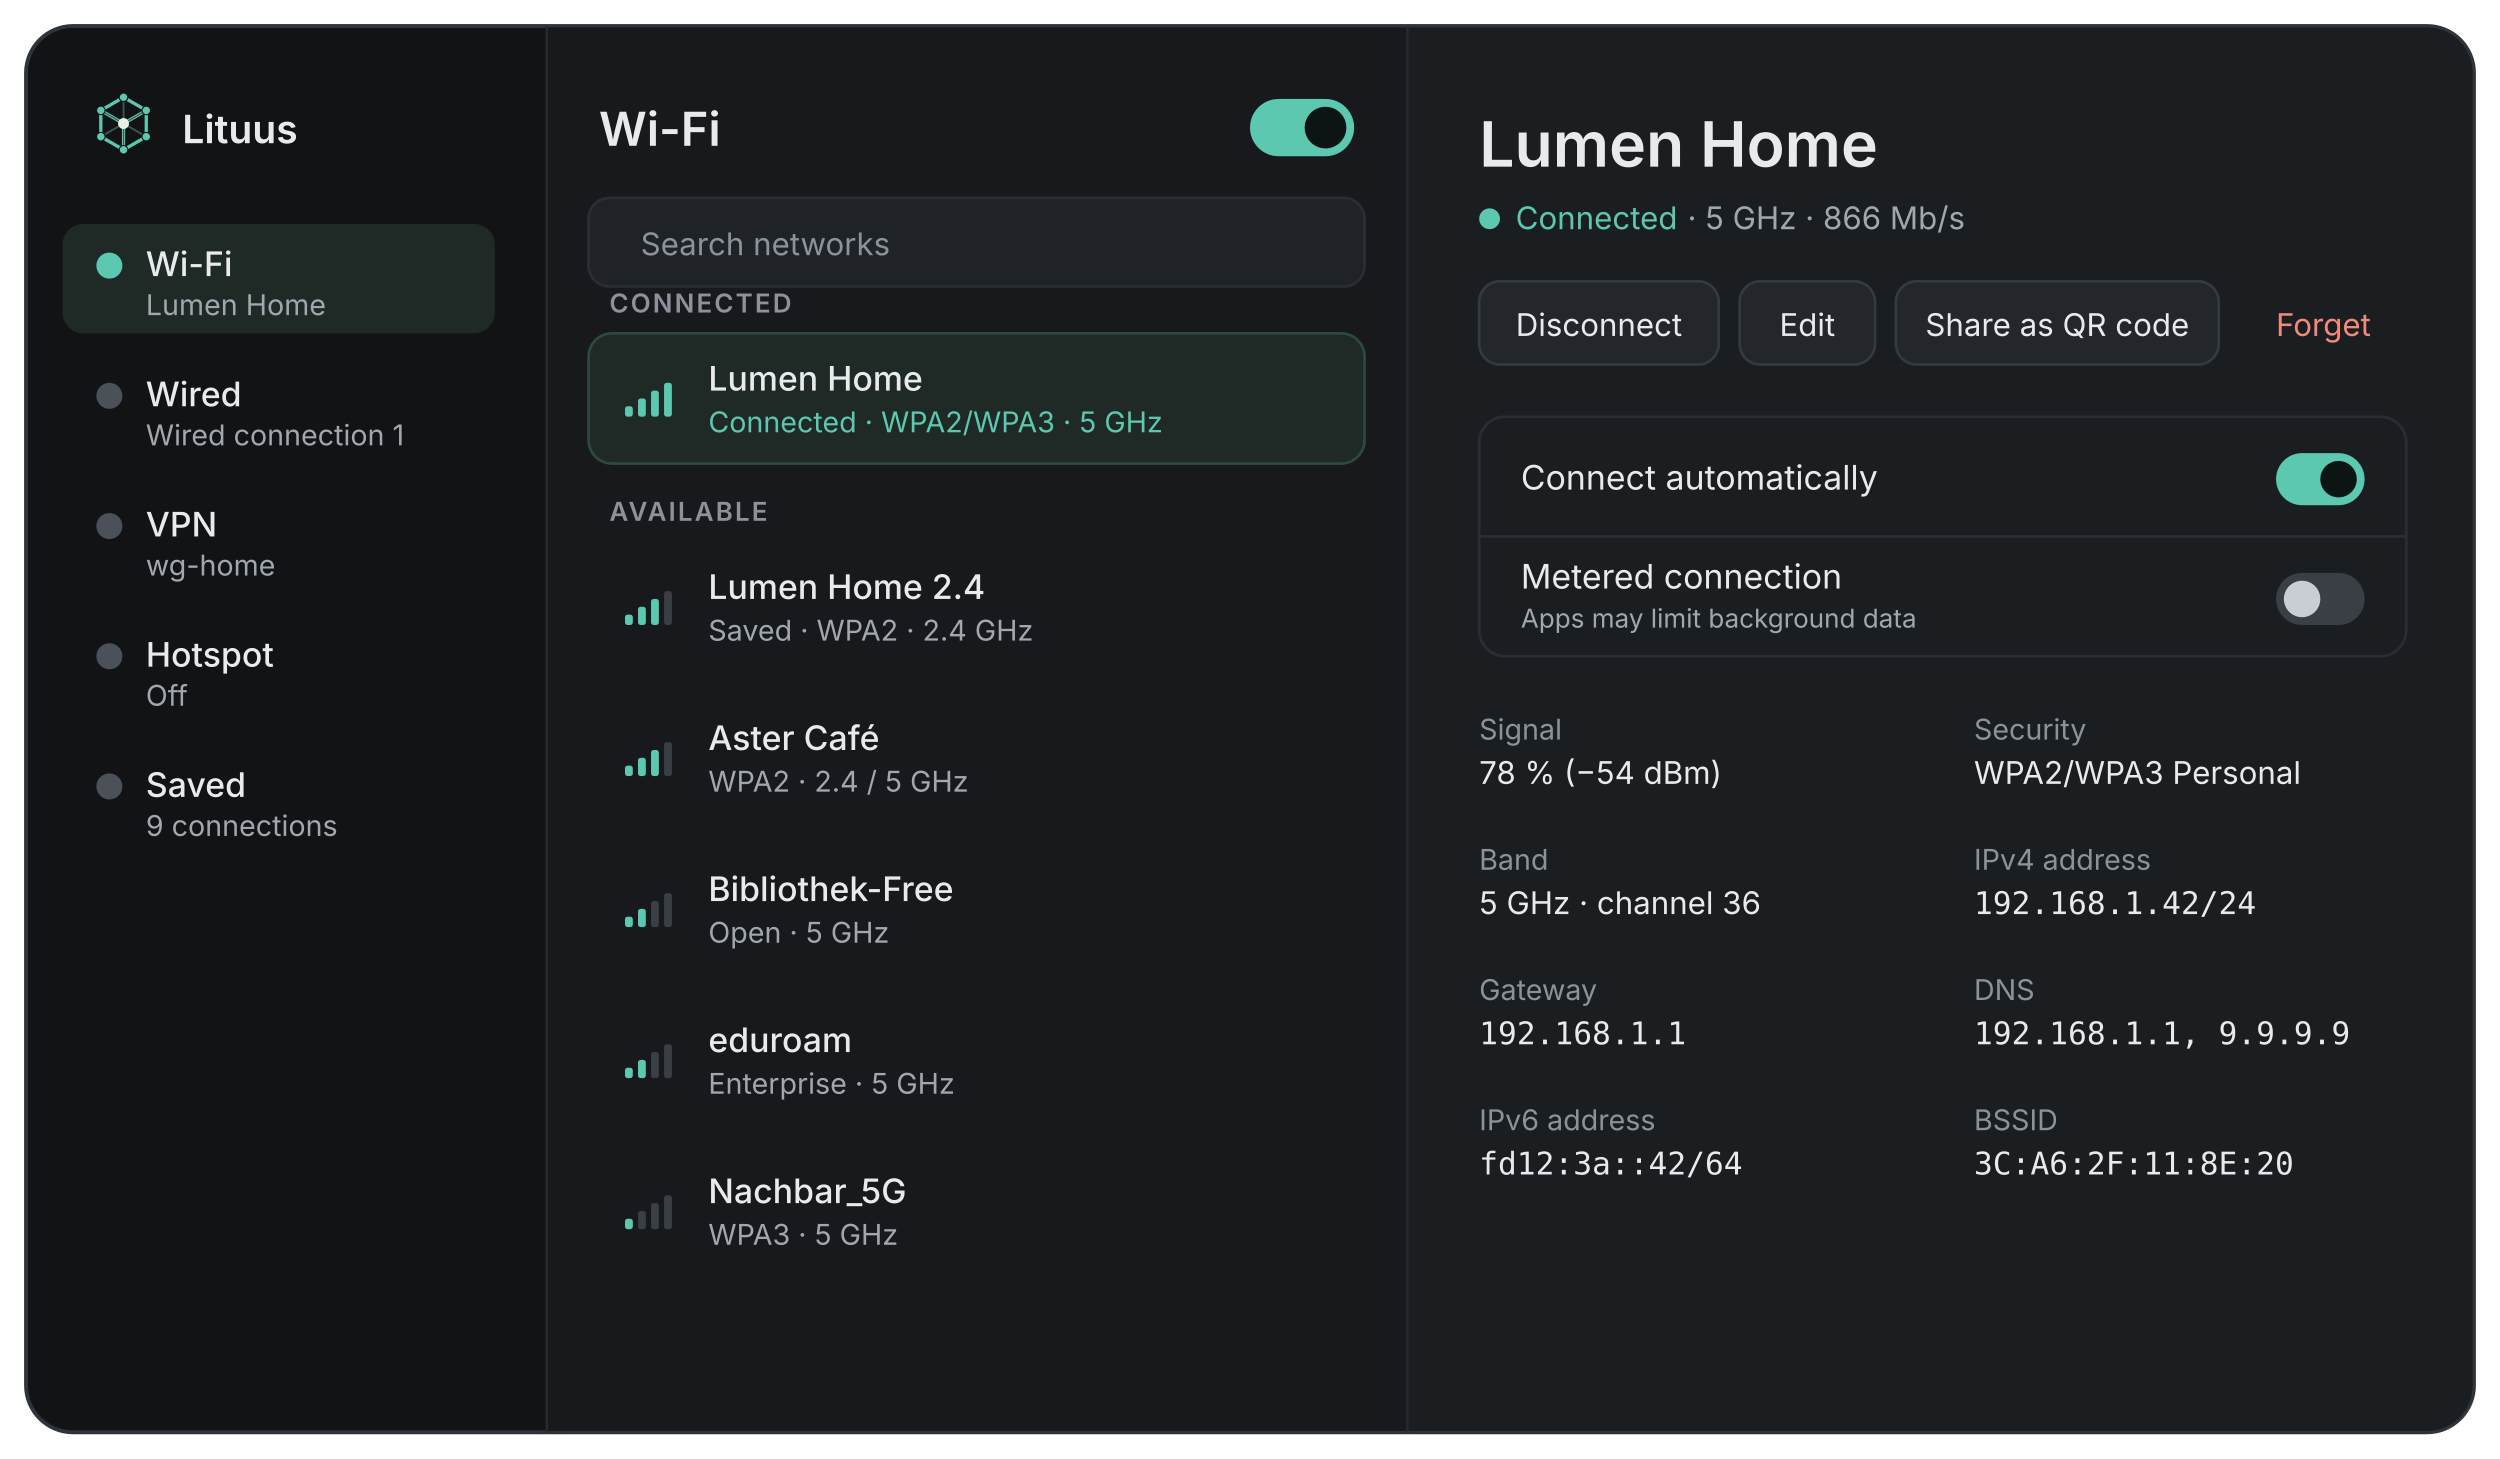
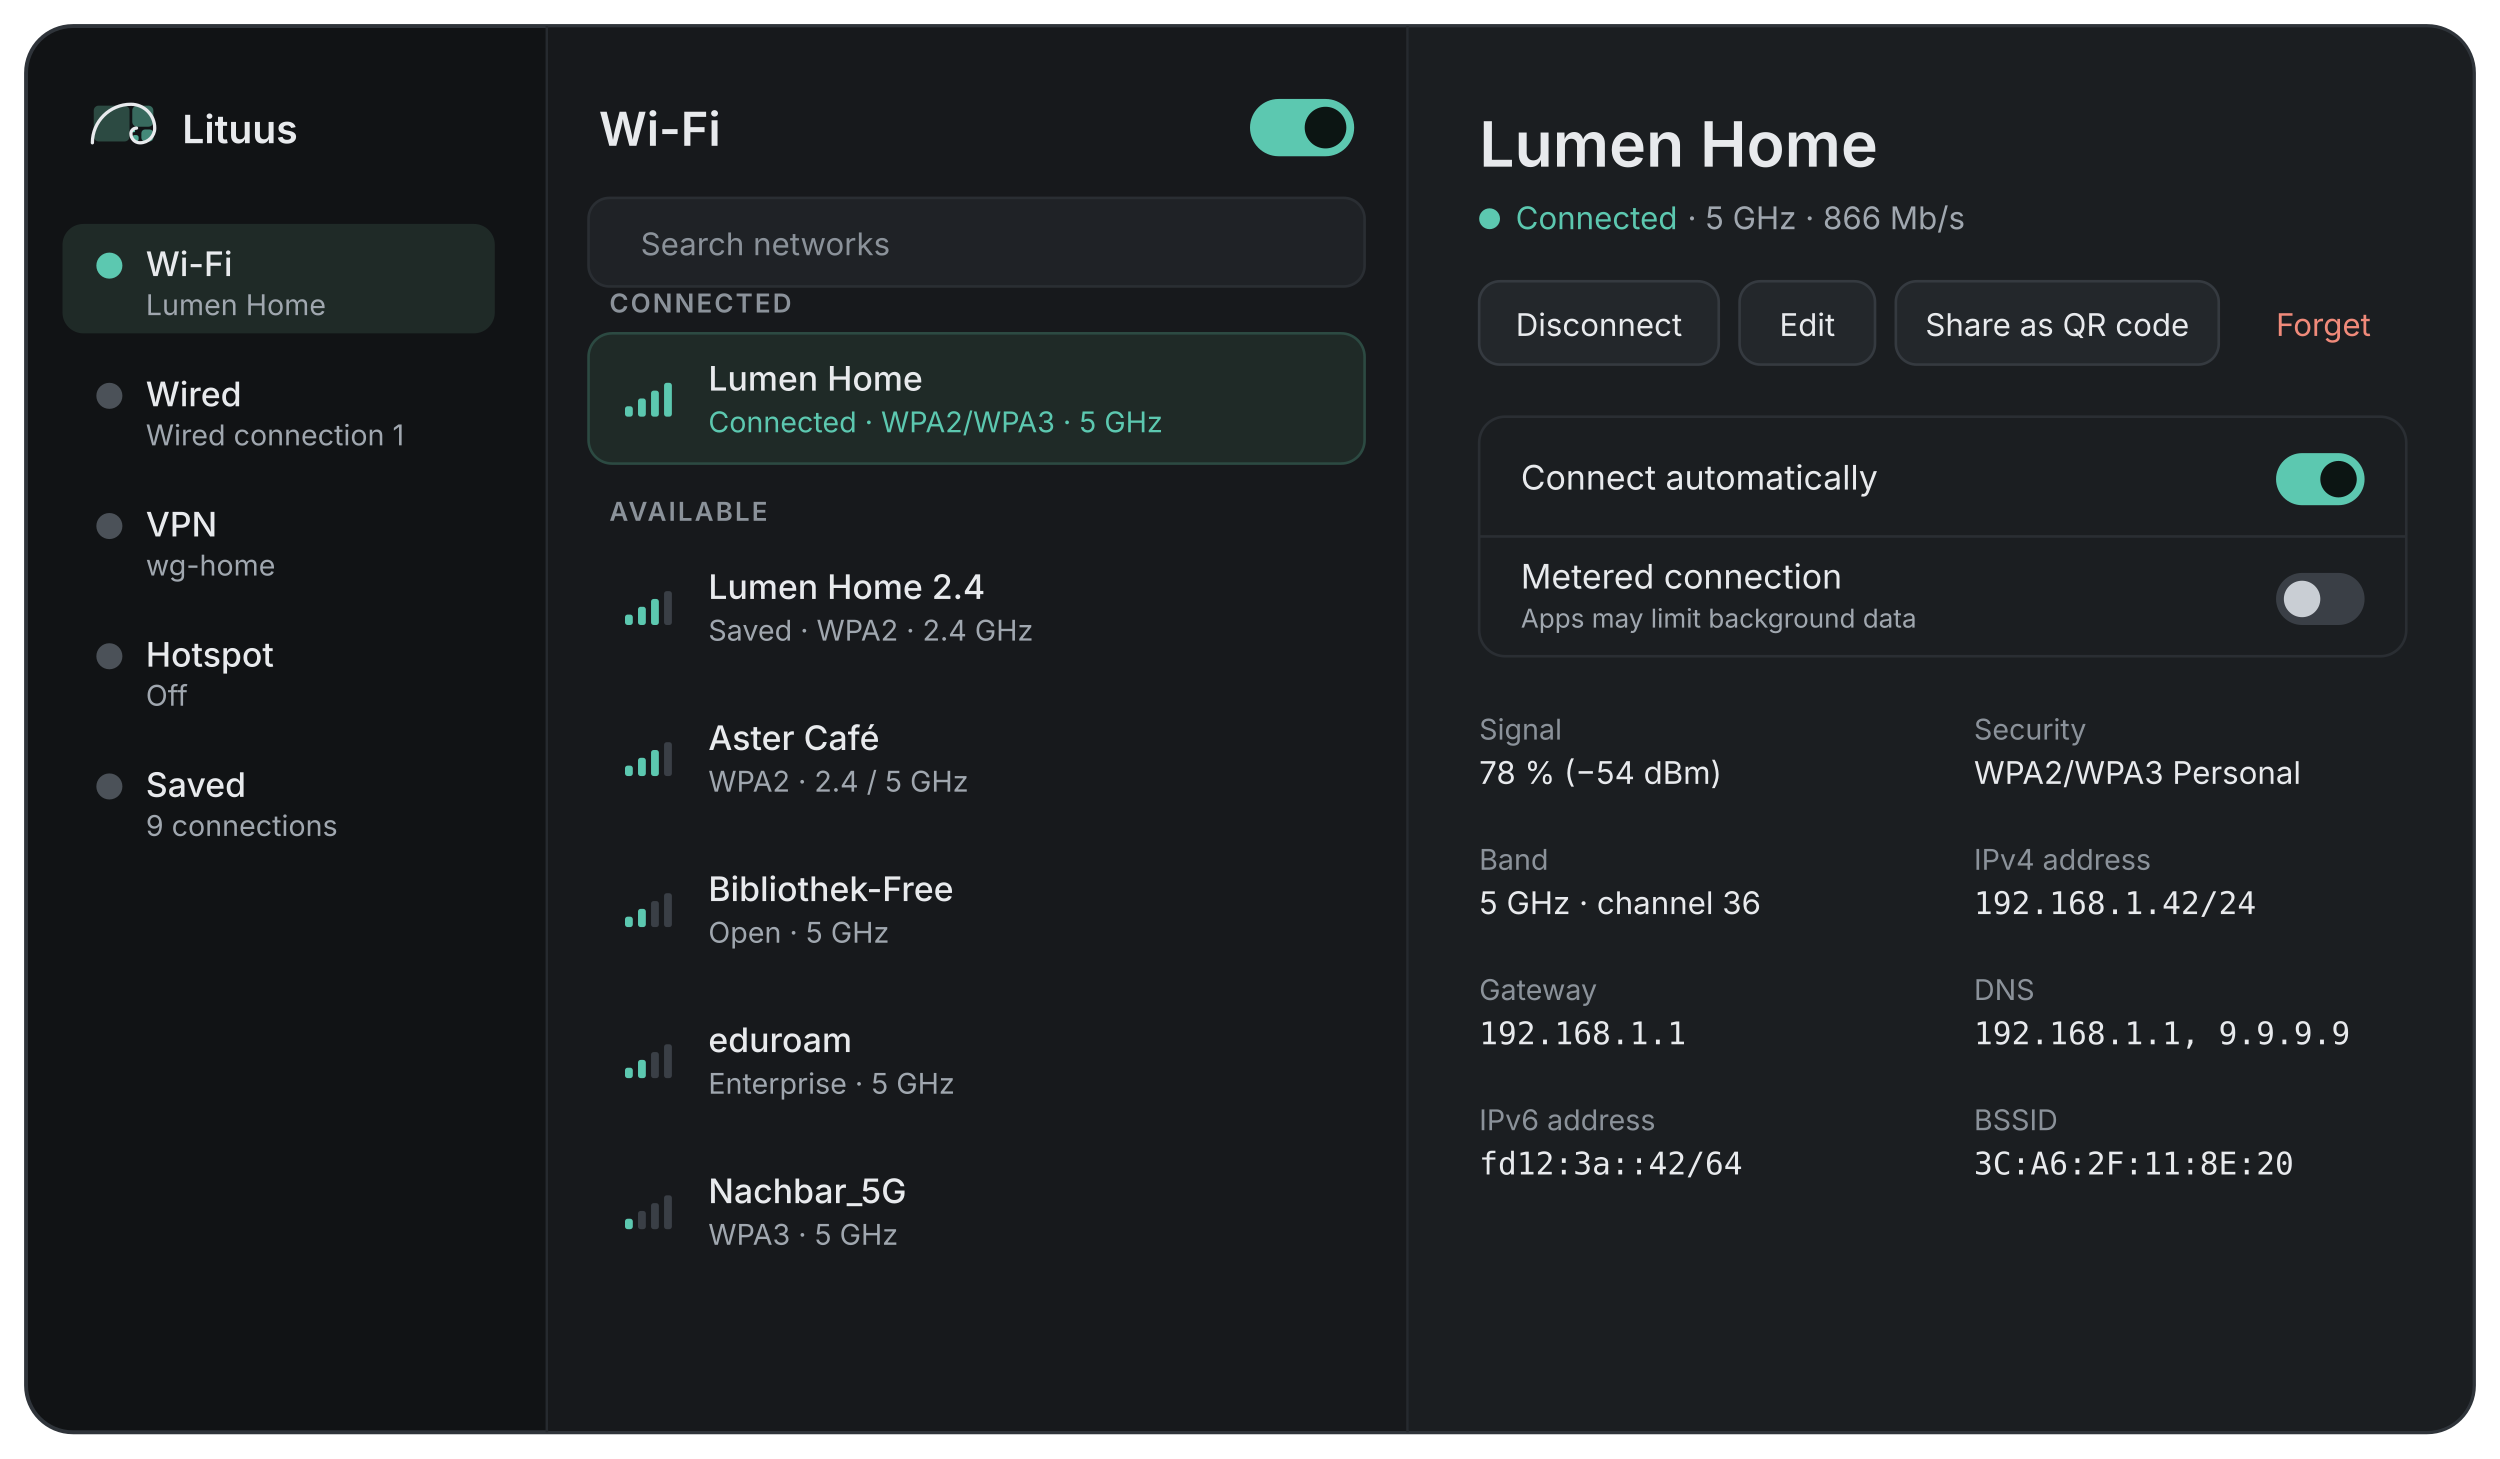
<svg xmlns="http://www.w3.org/2000/svg" viewBox="0 0 960 560" role="img" aria-label="The Lituus window: a sidebar, the list of Wi-Fi networks, and the details of the connected one">
  <rect x="10" y="10" width="940" height="540" rx="18" fill="#111315" stroke="#2f343a" stroke-width="1.5" />
-   <g transform="translate(34 34) scale(0.42)">
-     <line x1="32.00" y1="32.00" x2="32.00" y2="8.00" stroke="#3c5650" stroke-width="1.6" stroke-linecap="round" />
-     <line x1="32.00" y1="32.00" x2="11.22" y2="44.00" stroke="#3c5650" stroke-width="1.6" stroke-linecap="round" />
-     <line x1="32.00" y1="32.00" x2="52.78" y2="44.00" stroke="#3c5650" stroke-width="1.6" stroke-linecap="round" />
-     <line x1="32.00" y1="8.00" x2="11.22" y2="20.00" stroke="#5cc8b0" stroke-width="3" stroke-linecap="round" />
-     <line x1="32.00" y1="8.00" x2="52.78" y2="20.00" stroke="#5cc8b0" stroke-width="3" stroke-linecap="round" />
-     <line x1="11.22" y1="44.00" x2="11.22" y2="20.00" stroke="#5cc8b0" stroke-width="3" stroke-linecap="round" />
-     <line x1="11.22" y1="44.00" x2="32.00" y2="56.00" stroke="#5cc8b0" stroke-width="3" stroke-linecap="round" />
-     <line x1="11.22" y1="20.00" x2="32.00" y2="32.00" stroke="#5cc8b0" stroke-width="3" stroke-linecap="round" />
-     <line x1="52.78" y1="44.00" x2="52.78" y2="20.00" stroke="#5cc8b0" stroke-width="3" stroke-linecap="round" />
-     <line x1="52.78" y1="44.00" x2="32.00" y2="56.00" stroke="#5cc8b0" stroke-width="3" stroke-linecap="round" />
-     <line x1="52.78" y1="20.00" x2="32.00" y2="32.00" stroke="#5cc8b0" stroke-width="3" stroke-linecap="round" />
-     <line x1="32.00" y1="56.00" x2="32.00" y2="32.00" stroke="#5cc8b0" stroke-width="3" stroke-linecap="round" />
-     <line x1="32" y1="32" x2="32.00" y2="32.00" stroke="#3c5650" stroke-width="1.1" />
-     <line x1="32" y1="32" x2="32.00" y2="8.00" stroke="#3c5650" stroke-width="1.1" />
-     <line x1="32" y1="32" x2="11.22" y2="44.00" stroke="#3c5650" stroke-width="1.1" />
-     <line x1="32" y1="32" x2="11.22" y2="20.00" stroke="#3c5650" stroke-width="1.1" />
-     <line x1="32" y1="32" x2="52.78" y2="44.00" stroke="#3c5650" stroke-width="1.1" />
-     <line x1="32" y1="32" x2="52.78" y2="20.00" stroke="#3c5650" stroke-width="1.1" />
-     <line x1="32" y1="32" x2="32.00" y2="56.00" stroke="#3c5650" stroke-width="1.1" />
-     <line x1="32" y1="32" x2="32.00" y2="32.00" stroke="#3c5650" stroke-width="1.1" />
-     <circle cx="32.00" cy="32.00" r="2.8" fill="#111315" />
-     <circle cx="32.00" cy="32.00" r="2" fill="#3c5650" />
-     <circle cx="32.00" cy="8.00" r="4.4" fill="#111315" />
-     <circle cx="32.00" cy="8.00" r="3.4" fill="#5cc8b0" />
-     <circle cx="11.22" cy="44.00" r="4.4" fill="#111315" />
-     <circle cx="11.22" cy="44.00" r="3.4" fill="#5cc8b0" />
-     <circle cx="11.22" cy="20.00" r="4.4" fill="#111315" />
-     <circle cx="11.22" cy="20.00" r="3.4" fill="#5cc8b0" />
-     <circle cx="52.78" cy="44.00" r="4.4" fill="#111315" />
-     <circle cx="52.78" cy="44.00" r="3.4" fill="#5cc8b0" />
-     <circle cx="52.78" cy="20.00" r="4.4" fill="#111315" />
-     <circle cx="52.78" cy="20.00" r="3.4" fill="#5cc8b0" />
-     <circle cx="32.00" cy="56.00" r="4.4" fill="#111315" />
-     <circle cx="32.00" cy="56.00" r="3.4" fill="#5cc8b0" />
-     <circle cx="32.00" cy="32.00" r="4.4" fill="#111315" />
-     <circle cx="32.00" cy="32.00" r="3.4" fill="#a6e6d6" />
-     <circle cx="32" cy="32" r="5" fill="#e9efe9" />
+   <g transform="translate(34 34) scale(0.21)">
+     <rect x="9.50" y="31.27" width="65.46" height="65.46" rx="9.00" fill="#2c4a42" />
+     <rect x="79.96" y="31.27" width="38.54" height="38.54" rx="9.00" fill="#386a5e" />
+     <rect x="96.59" y="74.82" width="21.91" height="21.91" rx="6.73" fill="#448979" />
+     <rect x="79.96" y="85.10" width="11.63" height="11.63" rx="4.16" fill="#50a894" />
+     <rect x="79.96" y="74.82" width="5.28" height="5.28" rx="2.57" fill="#5cc8b0" />
+     <path d="M 7.00 99.23 A 70.46 70.46 0 0 1 77.46 28.77 A 43.54 43.54 0 0 1 121.00 72.32 A 26.91 26.91 0 0 1 94.09 99.23 A 16.63 16.63 0 0 1 77.46 82.60 A 10.28 10.28 0 0 1 87.74 72.32" fill="none" stroke="#e8eaed" stroke-width="6" stroke-linecap="round" />
  </g>
  <text x="70" y="55" font-family="Inter, 'Segoe UI', system-ui, sans-serif" font-size="15" font-weight="600" fill="#e8eaed">Lituus</text>
  <rect x="24" y="86" width="166" height="42" rx="8" fill="#1f2a27" />
  <circle cx="42" cy="102" r="5" fill="#5cc8b0" />
  <text x="56" y="106" font-family="Inter, 'Segoe UI', system-ui, sans-serif" font-size="13" font-weight="500" fill="#e8eaed">Wi-Fi</text>
  <text x="56" y="121" font-family="Inter, 'Segoe UI', system-ui, sans-serif" font-size="11" fill="#a0a7af">Lumen Home</text>
  <circle cx="42" cy="152" r="5" fill="#4b5158" />
  <text x="56" y="156" font-family="Inter, 'Segoe UI', system-ui, sans-serif" font-size="13" font-weight="500" fill="#e8eaed">Wired</text>
  <text x="56" y="171" font-family="Inter, 'Segoe UI', system-ui, sans-serif" font-size="11" fill="#a0a7af">Wired connection 1</text>
  <circle cx="42" cy="202" r="5" fill="#4b5158" />
  <text x="56" y="206" font-family="Inter, 'Segoe UI', system-ui, sans-serif" font-size="13" font-weight="500" fill="#e8eaed">VPN</text>
  <text x="56" y="221" font-family="Inter, 'Segoe UI', system-ui, sans-serif" font-size="11" fill="#a0a7af">wg-home</text>
  <circle cx="42" cy="252" r="5" fill="#4b5158" />
  <text x="56" y="256" font-family="Inter, 'Segoe UI', system-ui, sans-serif" font-size="13" font-weight="500" fill="#e8eaed">Hotspot</text>
  <text x="56" y="271" font-family="Inter, 'Segoe UI', system-ui, sans-serif" font-size="11" fill="#a0a7af">Off</text>
  <circle cx="42" cy="302" r="5" fill="#4b5158" />
  <text x="56" y="306" font-family="Inter, 'Segoe UI', system-ui, sans-serif" font-size="13" font-weight="500" fill="#e8eaed">Saved</text>
  <text x="56" y="321" font-family="Inter, 'Segoe UI', system-ui, sans-serif" font-size="11" fill="#a0a7af">9 connections</text>
  <line x1="210" y1="10" x2="210" y2="550" stroke="#262a2f" />
  <rect x="210.5" y="10.5" width="330" height="539" fill="#17191c" />
  <text x="230" y="56" font-family="Inter, 'Segoe UI', system-ui, sans-serif" font-size="18" font-weight="600" fill="#e8eaed">Wi-Fi</text>
  <rect x="480" y="38" width="40" height="22" rx="11" fill="#5cc8b0" />
  <circle cx="509" cy="49" r="8" fill="#0c1513" />
  <rect x="226" y="76" width="298" height="34" rx="8" fill="#1f2226" stroke="#2a2e33" />
  <text x="246" y="98" font-family="Inter, 'Segoe UI', system-ui, sans-serif" font-size="12" fill="#8b929a">Search networks</text>
  <rect x="226" y="128" width="298" height="50" rx="9" fill="#1f2a27" stroke="#2c4a42" />
  <rect x="240" y="156" width="3" height="4" rx="1" fill="#5cc8b0" />
  <rect x="245" y="153" width="3" height="7" rx="1" fill="#5cc8b0" />
  <rect x="250" y="150" width="3" height="10" rx="1" fill="#5cc8b0" />
  <rect x="255" y="147" width="3" height="13" rx="1" fill="#5cc8b0" />
  <text x="272" y="150" font-family="Inter, 'Segoe UI', system-ui, sans-serif" font-size="13" font-weight="500" fill="#e8eaed">Lumen Home</text>
  <text x="272" y="166" font-family="Inter, 'Segoe UI', system-ui, sans-serif" font-size="11" fill="#5cc8b0">Connected · WPA2/WPA3 · 5 GHz</text>
  <text x="234" y="200" font-family="Inter, 'Segoe UI', system-ui, sans-serif" font-size="10" font-weight="600" letter-spacing="0.8" fill="#8b929a">AVAILABLE</text>
  <rect x="240" y="236" width="3" height="4" rx="1" fill="#5cc8b0" />
  <rect x="245" y="233" width="3" height="7" rx="1" fill="#5cc8b0" />
  <rect x="250" y="230" width="3" height="10" rx="1" fill="#5cc8b0" />
  <rect x="255" y="227" width="3" height="13" rx="1" fill="#3a3f46" />
  <text x="272" y="230" font-family="Inter, 'Segoe UI', system-ui, sans-serif" font-size="13" font-weight="500" fill="#e8eaed">Lumen Home 2.4</text>
  <text x="272" y="246" font-family="Inter, 'Segoe UI', system-ui, sans-serif" font-size="11" fill="#a0a7af">Saved · WPA2 · 2.4 GHz</text>
  <rect x="240" y="294" width="3" height="4" rx="1" fill="#5cc8b0" />
  <rect x="245" y="291" width="3" height="7" rx="1" fill="#5cc8b0" />
  <rect x="250" y="288" width="3" height="10" rx="1" fill="#5cc8b0" />
  <rect x="255" y="285" width="3" height="13" rx="1" fill="#3a3f46" />
  <text x="272" y="288" font-family="Inter, 'Segoe UI', system-ui, sans-serif" font-size="13" font-weight="500" fill="#e8eaed">Aster Café</text>
  <text x="272" y="304" font-family="Inter, 'Segoe UI', system-ui, sans-serif" font-size="11" fill="#a0a7af">WPA2 · 2.4 / 5 GHz</text>
  <rect x="240" y="352" width="3" height="4" rx="1" fill="#5cc8b0" />
  <rect x="245" y="349" width="3" height="7" rx="1" fill="#5cc8b0" />
  <rect x="250" y="346" width="3" height="10" rx="1" fill="#3a3f46" />
  <rect x="255" y="343" width="3" height="13" rx="1" fill="#3a3f46" />
  <text x="272" y="346" font-family="Inter, 'Segoe UI', system-ui, sans-serif" font-size="13" font-weight="500" fill="#e8eaed">Bibliothek-Free</text>
  <text x="272" y="362" font-family="Inter, 'Segoe UI', system-ui, sans-serif" font-size="11" fill="#a0a7af">Open · 5 GHz</text>
  <rect x="240" y="410" width="3" height="4" rx="1" fill="#5cc8b0" />
  <rect x="245" y="407" width="3" height="7" rx="1" fill="#5cc8b0" />
  <rect x="250" y="404" width="3" height="10" rx="1" fill="#3a3f46" />
  <rect x="255" y="401" width="3" height="13" rx="1" fill="#3a3f46" />
  <text x="272" y="404" font-family="Inter, 'Segoe UI', system-ui, sans-serif" font-size="13" font-weight="500" fill="#e8eaed">eduroam</text>
  <text x="272" y="420" font-family="Inter, 'Segoe UI', system-ui, sans-serif" font-size="11" fill="#a0a7af">Enterprise · 5 GHz</text>
  <rect x="240" y="468" width="3" height="4" rx="1" fill="#5cc8b0" />
  <rect x="245" y="465" width="3" height="7" rx="1" fill="#3a3f46" />
  <rect x="250" y="462" width="3" height="10" rx="1" fill="#3a3f46" />
  <rect x="255" y="459" width="3" height="13" rx="1" fill="#3a3f46" />
  <text x="272" y="462" font-family="Inter, 'Segoe UI', system-ui, sans-serif" font-size="13" font-weight="500" fill="#e8eaed">Nachbar_5G</text>
  <text x="272" y="478" font-family="Inter, 'Segoe UI', system-ui, sans-serif" font-size="11" fill="#a0a7af">WPA3 · 5 GHz</text>
  <text x="234" y="120" font-family="Inter, 'Segoe UI', system-ui, sans-serif" font-size="10" font-weight="600" letter-spacing="0.8" fill="#8b929a">CONNECTED</text>
  <line x1="540.5" y1="10" x2="540.5" y2="550" stroke="#262a2f" />
  <path d="M541 10.5 H932 a17.5 17.5 0 0 1 17.5 17.5 V532 a17.5 17.5 0 0 1 -17.5 17.5 H541 Z" fill="#1b1e21" />
  <text x="568" y="64" font-family="Inter, 'Segoe UI', system-ui, sans-serif" font-size="24" font-weight="600" fill="#e8eaed">Lumen Home</text>
  <circle cx="572" cy="84" r="4" fill="#5cc8b0" />
  <text x="582" y="88" font-family="Inter, 'Segoe UI', system-ui, sans-serif" font-size="12" fill="#5cc8b0">Connected</text>
  <text x="648" y="88" font-family="Inter, 'Segoe UI', system-ui, sans-serif" font-size="12" fill="#a0a7af">· 5 GHz · 866 Mb/s</text>
  <rect x="568" y="108" width="92" height="32" rx="8" fill="#23272b" stroke="#353a40" />
  <text x="614.0" y="129" text-anchor="middle" font-family="Inter, 'Segoe UI', system-ui, sans-serif" font-size="12" fill="#e8eaed">Disconnect</text>
  <rect x="668" y="108" width="52" height="32" rx="8" fill="#23272b" stroke="#353a40" />
  <text x="694.0" y="129" text-anchor="middle" font-family="Inter, 'Segoe UI', system-ui, sans-serif" font-size="12" fill="#e8eaed">Edit</text>
  <rect x="728" y="108" width="124" height="32" rx="8" fill="#23272b" stroke="#353a40" />
  <text x="790.0" y="129" text-anchor="middle" font-family="Inter, 'Segoe UI', system-ui, sans-serif" font-size="12" fill="#e8eaed">Share as QR code</text>
  <text x="874" y="129" font-family="Inter, 'Segoe UI', system-ui, sans-serif" font-size="12" fill="#f08a7a">Forget</text>
  <rect x="568" y="160" width="356" height="92" rx="10" fill="none" stroke="#2a2e33" />
  <line x1="568" y1="206" x2="924" y2="206" stroke="#2a2e33" />
  <text x="584" y="188" font-family="Inter, 'Segoe UI', system-ui, sans-serif" font-size="13" fill="#e8eaed">Connect automatically</text>
  <rect x="874" y="174" width="34" height="20" rx="10" fill="#5cc8b0" />
  <circle cx="898" cy="184" r="7" fill="#0c1513" />
  <text x="584" y="226" font-family="Inter, 'Segoe UI', system-ui, sans-serif" font-size="13" fill="#e8eaed">Metered connection</text>
  <text x="584" y="241" font-family="Inter, 'Segoe UI', system-ui, sans-serif" font-size="10" fill="#a0a7af">Apps may limit background data</text>
  <rect x="874" y="220" width="34" height="20" rx="10" fill="#3a3f46" />
  <circle cx="884" cy="230" r="7" fill="#c9ced4" />
  <text x="568" y="284" font-family="Inter, 'Segoe UI', system-ui, sans-serif" font-size="11" fill="#8b929a">Signal</text>
  <text x="568" y="301" font-family="Inter, 'Segoe UI', system-ui, sans-serif" font-size="12" fill="#e8eaed">78 % (−54 dBm)</text>
  <text x="758" y="284" font-family="Inter, 'Segoe UI', system-ui, sans-serif" font-size="11" fill="#8b929a">Security</text>
  <text x="758" y="301" font-family="Inter, 'Segoe UI', system-ui, sans-serif" font-size="12" fill="#e8eaed">WPA2/WPA3 Personal</text>
  <text x="568" y="334" font-family="Inter, 'Segoe UI', system-ui, sans-serif" font-size="11" fill="#8b929a">Band</text>
  <text x="568" y="351" font-family="Inter, 'Segoe UI', system-ui, sans-serif" font-size="12" fill="#e8eaed">5 GHz · channel 36</text>
  <text x="758" y="334" font-family="Inter, 'Segoe UI', system-ui, sans-serif" font-size="11" fill="#8b929a">IPv4 address</text>
  <text x="758" y="351" font-family="'JetBrains Mono', ui-monospace, monospace" font-size="12" fill="#e8eaed">192.168.1.42/24</text>
  <text x="568" y="384" font-family="Inter, 'Segoe UI', system-ui, sans-serif" font-size="11" fill="#8b929a">Gateway</text>
  <text x="568" y="401" font-family="'JetBrains Mono', ui-monospace, monospace" font-size="12" fill="#e8eaed">192.168.1.1</text>
  <text x="758" y="384" font-family="Inter, 'Segoe UI', system-ui, sans-serif" font-size="11" fill="#8b929a">DNS</text>
  <text x="758" y="401" font-family="'JetBrains Mono', ui-monospace, monospace" font-size="12" fill="#e8eaed">192.168.1.1, 9.9.9.9</text>
  <text x="568" y="434" font-family="Inter, 'Segoe UI', system-ui, sans-serif" font-size="11" fill="#8b929a">IPv6 address</text>
  <text x="568" y="451" font-family="'JetBrains Mono', ui-monospace, monospace" font-size="12" fill="#e8eaed">fd12:3a::42/64</text>
  <text x="758" y="434" font-family="Inter, 'Segoe UI', system-ui, sans-serif" font-size="11" fill="#8b929a">BSSID</text>
  <text x="758" y="451" font-family="'JetBrains Mono', ui-monospace, monospace" font-size="12" fill="#e8eaed">3C:A6:2F:11:8E:20</text>
</svg>
